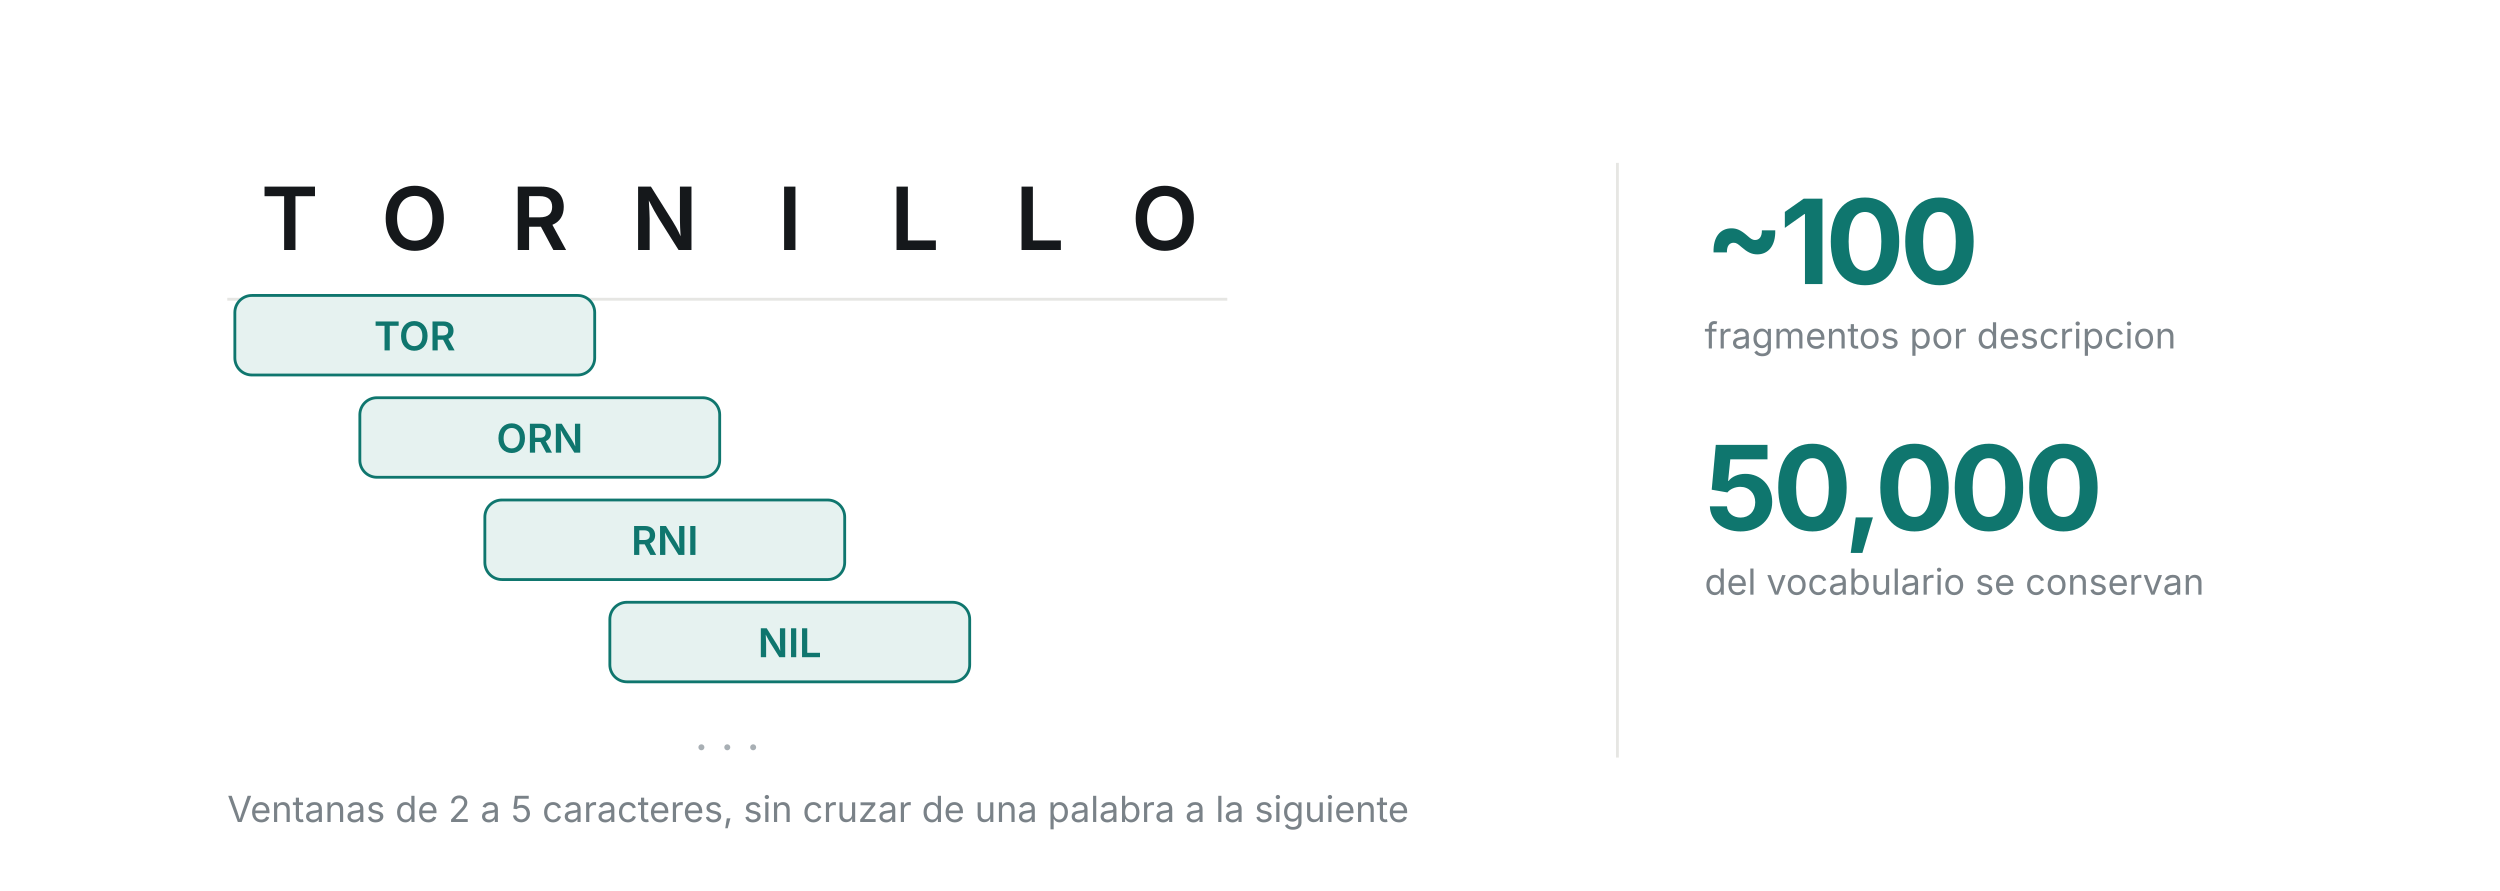
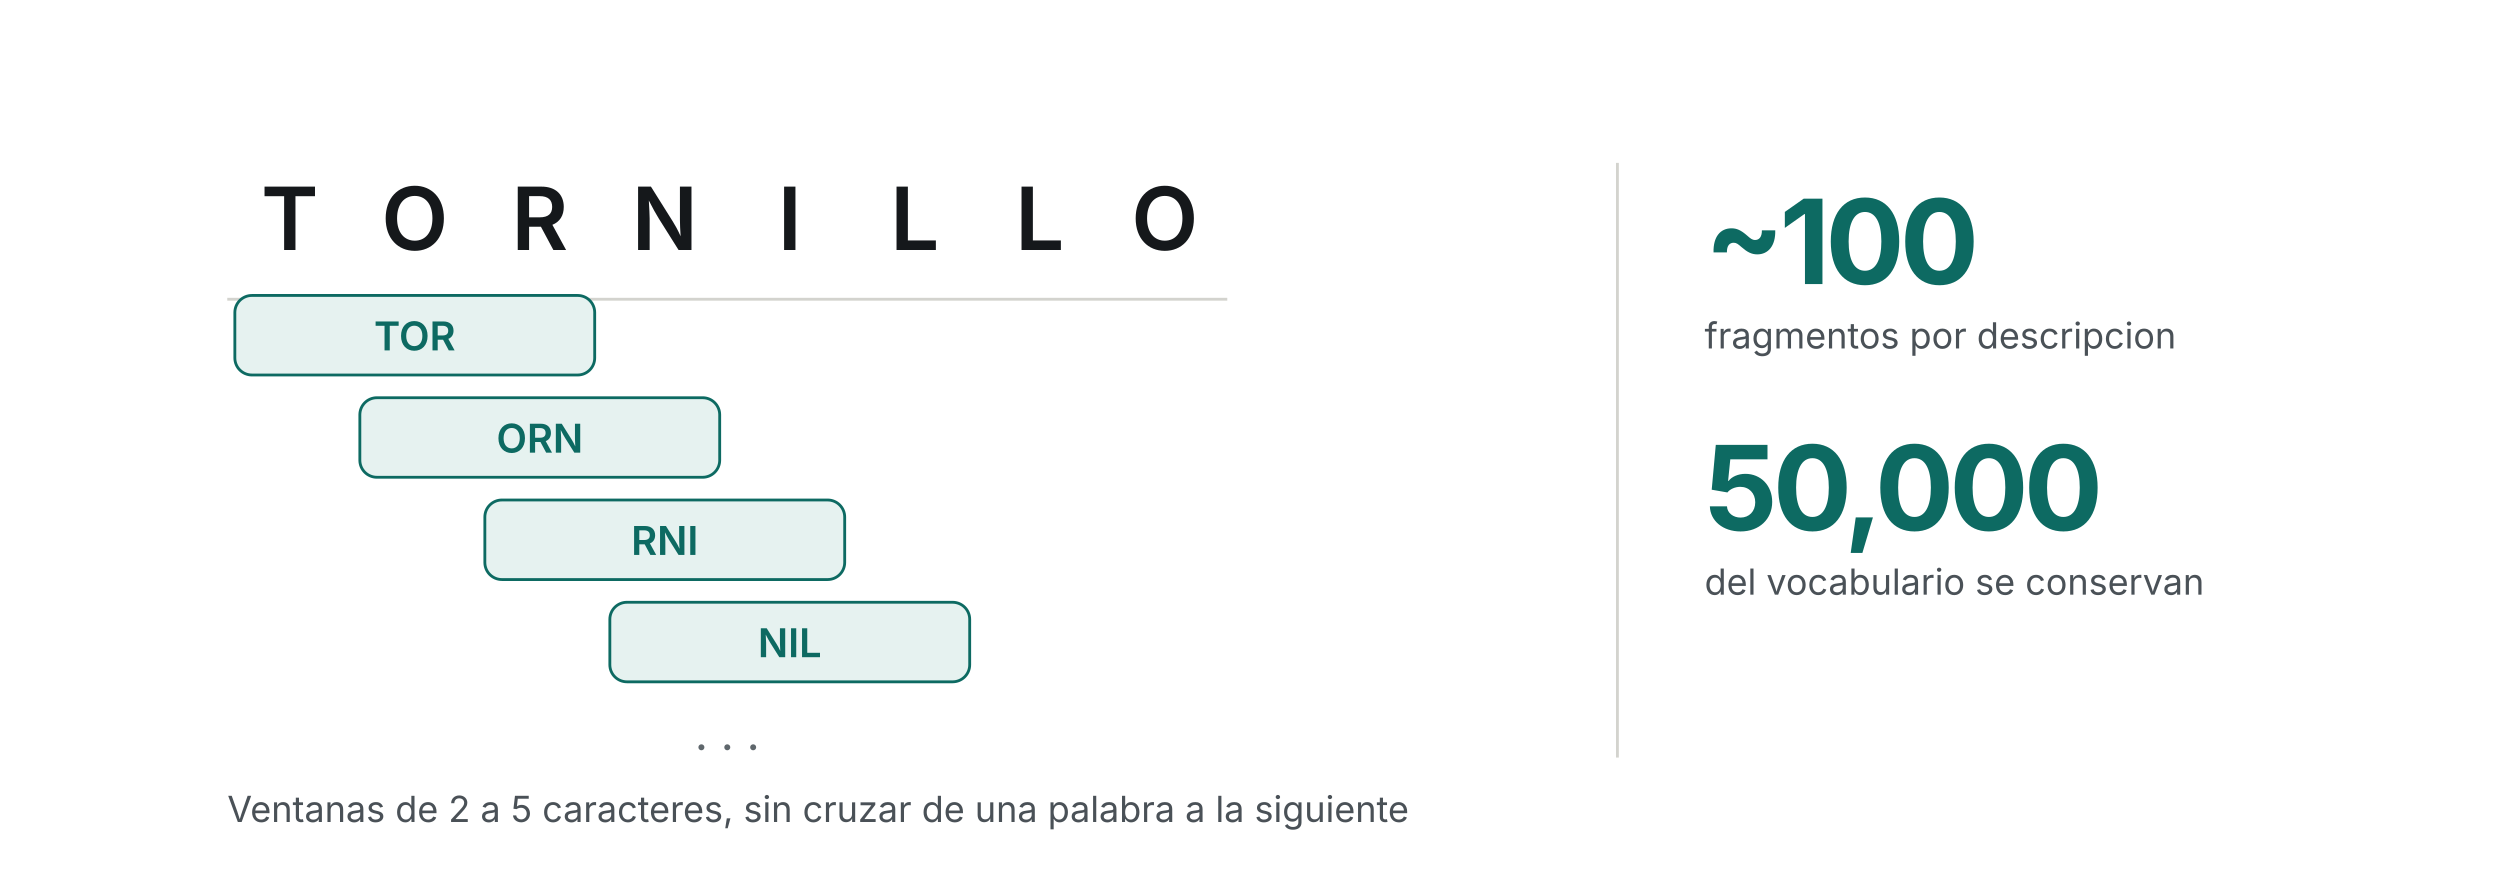
<svg xmlns="http://www.w3.org/2000/svg" viewBox="0 0 1320 470" font-family="Inter, system-ui, -apple-system, sans-serif" role="img" aria-label="Descomposicion de TORNILLO en n-gramas de caracter">
  <text x="153" y="132" text-anchor="middle" font-size="46" font-weight="600" letter-spacing="1" fill="#15181b">T</text>
  <text x="219" y="132" text-anchor="middle" font-size="46" font-weight="600" letter-spacing="1" fill="#15181b">O</text>
  <text x="285" y="132" text-anchor="middle" font-size="46" font-weight="600" letter-spacing="1" fill="#15181b">R</text>
  <text x="351" y="132" text-anchor="middle" font-size="46" font-weight="600" letter-spacing="1" fill="#15181b">N</text>
  <text x="417" y="132" text-anchor="middle" font-size="46" font-weight="600" letter-spacing="1" fill="#15181b">I</text>
  <text x="483" y="132" text-anchor="middle" font-size="46" font-weight="600" letter-spacing="1" fill="#15181b">L</text>
  <text x="549" y="132" text-anchor="middle" font-size="46" font-weight="600" letter-spacing="1" fill="#15181b">L</text>
  <text x="615" y="132" text-anchor="middle" font-size="46" font-weight="600" letter-spacing="1" fill="#15181b">O</text>
-   <line x1="120" y1="158" x2="648" y2="158" stroke="#e6e6e3" stroke-width="1.5" />
-   <rect x="124" y="156" width="190" height="42" rx="9" fill="#e6f2f0" stroke="#0f766e" stroke-width="1.5" />
-   <text x="219" y="185" text-anchor="middle" font-size="21" font-weight="600" fill="#0f766e">TOR</text>
-   <rect x="190" y="210" width="190" height="42" rx="9" fill="#e6f2f0" stroke="#0f766e" stroke-width="1.5" />
-   <text x="285" y="239" text-anchor="middle" font-size="21" font-weight="600" fill="#0f766e">ORN</text>
-   <rect x="256" y="264" width="190" height="42" rx="9" fill="#e6f2f0" stroke="#0f766e" stroke-width="1.5" />
-   <text x="351" y="293" text-anchor="middle" font-size="21" font-weight="600" fill="#0f766e">RNI</text>
-   <rect x="322" y="318" width="190" height="42" rx="9" fill="#e6f2f0" stroke="#0f766e" stroke-width="1.5" />
-   <text x="417" y="347" text-anchor="middle" font-size="21" font-weight="600" fill="#0f766e">NIL</text>
-   <text x="384" y="396" text-anchor="middle" font-size="24" fill="#a8afb4">. . .</text>
-   <text x="120" y="434" font-size="19" fill="#7a8288">Ventanas de 2 a 5 caracteres, sin cruzar de una palabra a la siguiente</text>
-   <line x1="854" y1="86" x2="854" y2="400" stroke="#e6e6e3" stroke-width="1.5" />
-   <text x="900" y="150" font-size="62" font-weight="700" letter-spacing="-2.5" fill="#0f766e">~100</text>
-   <text x="900" y="184" font-size="19" fill="#7a8288">fragmentos por descripcion</text>
-   <text x="900" y="280" font-size="62" font-weight="700" letter-spacing="-2.5" fill="#0f766e">50,000</text>
-   <text x="900" y="314" font-size="19" fill="#7a8288">del vocabulario se conservan</text>
+   <line x1="120" y1="158" x2="648" y2="158" stroke="#d3d3ce" stroke-width="1.5" />
+   <rect x="124" y="156" width="190" height="42" rx="9" fill="#e6f2f0" stroke="#0d6a62" stroke-width="1.5" />
+   <text x="219" y="185" text-anchor="middle" font-size="21" font-weight="600" fill="#0d6a62">TOR</text>
+   <rect x="190" y="210" width="190" height="42" rx="9" fill="#e6f2f0" stroke="#0d6a62" stroke-width="1.5" />
+   <text x="285" y="239" text-anchor="middle" font-size="21" font-weight="600" fill="#0d6a62">ORN</text>
+   <rect x="256" y="264" width="190" height="42" rx="9" fill="#e6f2f0" stroke="#0d6a62" stroke-width="1.5" />
+   <text x="351" y="293" text-anchor="middle" font-size="21" font-weight="600" fill="#0d6a62">RNI</text>
+   <rect x="322" y="318" width="190" height="42" rx="9" fill="#e6f2f0" stroke="#0d6a62" stroke-width="1.5" />
+   <text x="417" y="347" text-anchor="middle" font-size="21" font-weight="600" fill="#0d6a62">NIL</text>
+   <text x="384" y="396" text-anchor="middle" font-size="24" fill="#5f676c">. . .</text>
+   <text x="120" y="434" font-size="19" fill="#4a5157">Ventanas de 2 a 5 caracteres, sin cruzar de una palabra a la siguiente</text>
+   <line x1="854" y1="86" x2="854" y2="400" stroke="#d3d3ce" stroke-width="1.5" />
+   <text x="900" y="150" font-size="62" font-weight="700" letter-spacing="-2.5" fill="#0d6a62">~100</text>
+   <text x="900" y="184" font-size="19" fill="#4a5157">fragmentos por descripcion</text>
+   <text x="900" y="280" font-size="62" font-weight="700" letter-spacing="-2.5" fill="#0d6a62">50,000</text>
+   <text x="900" y="314" font-size="19" fill="#4a5157">del vocabulario se conservan</text>
</svg>
